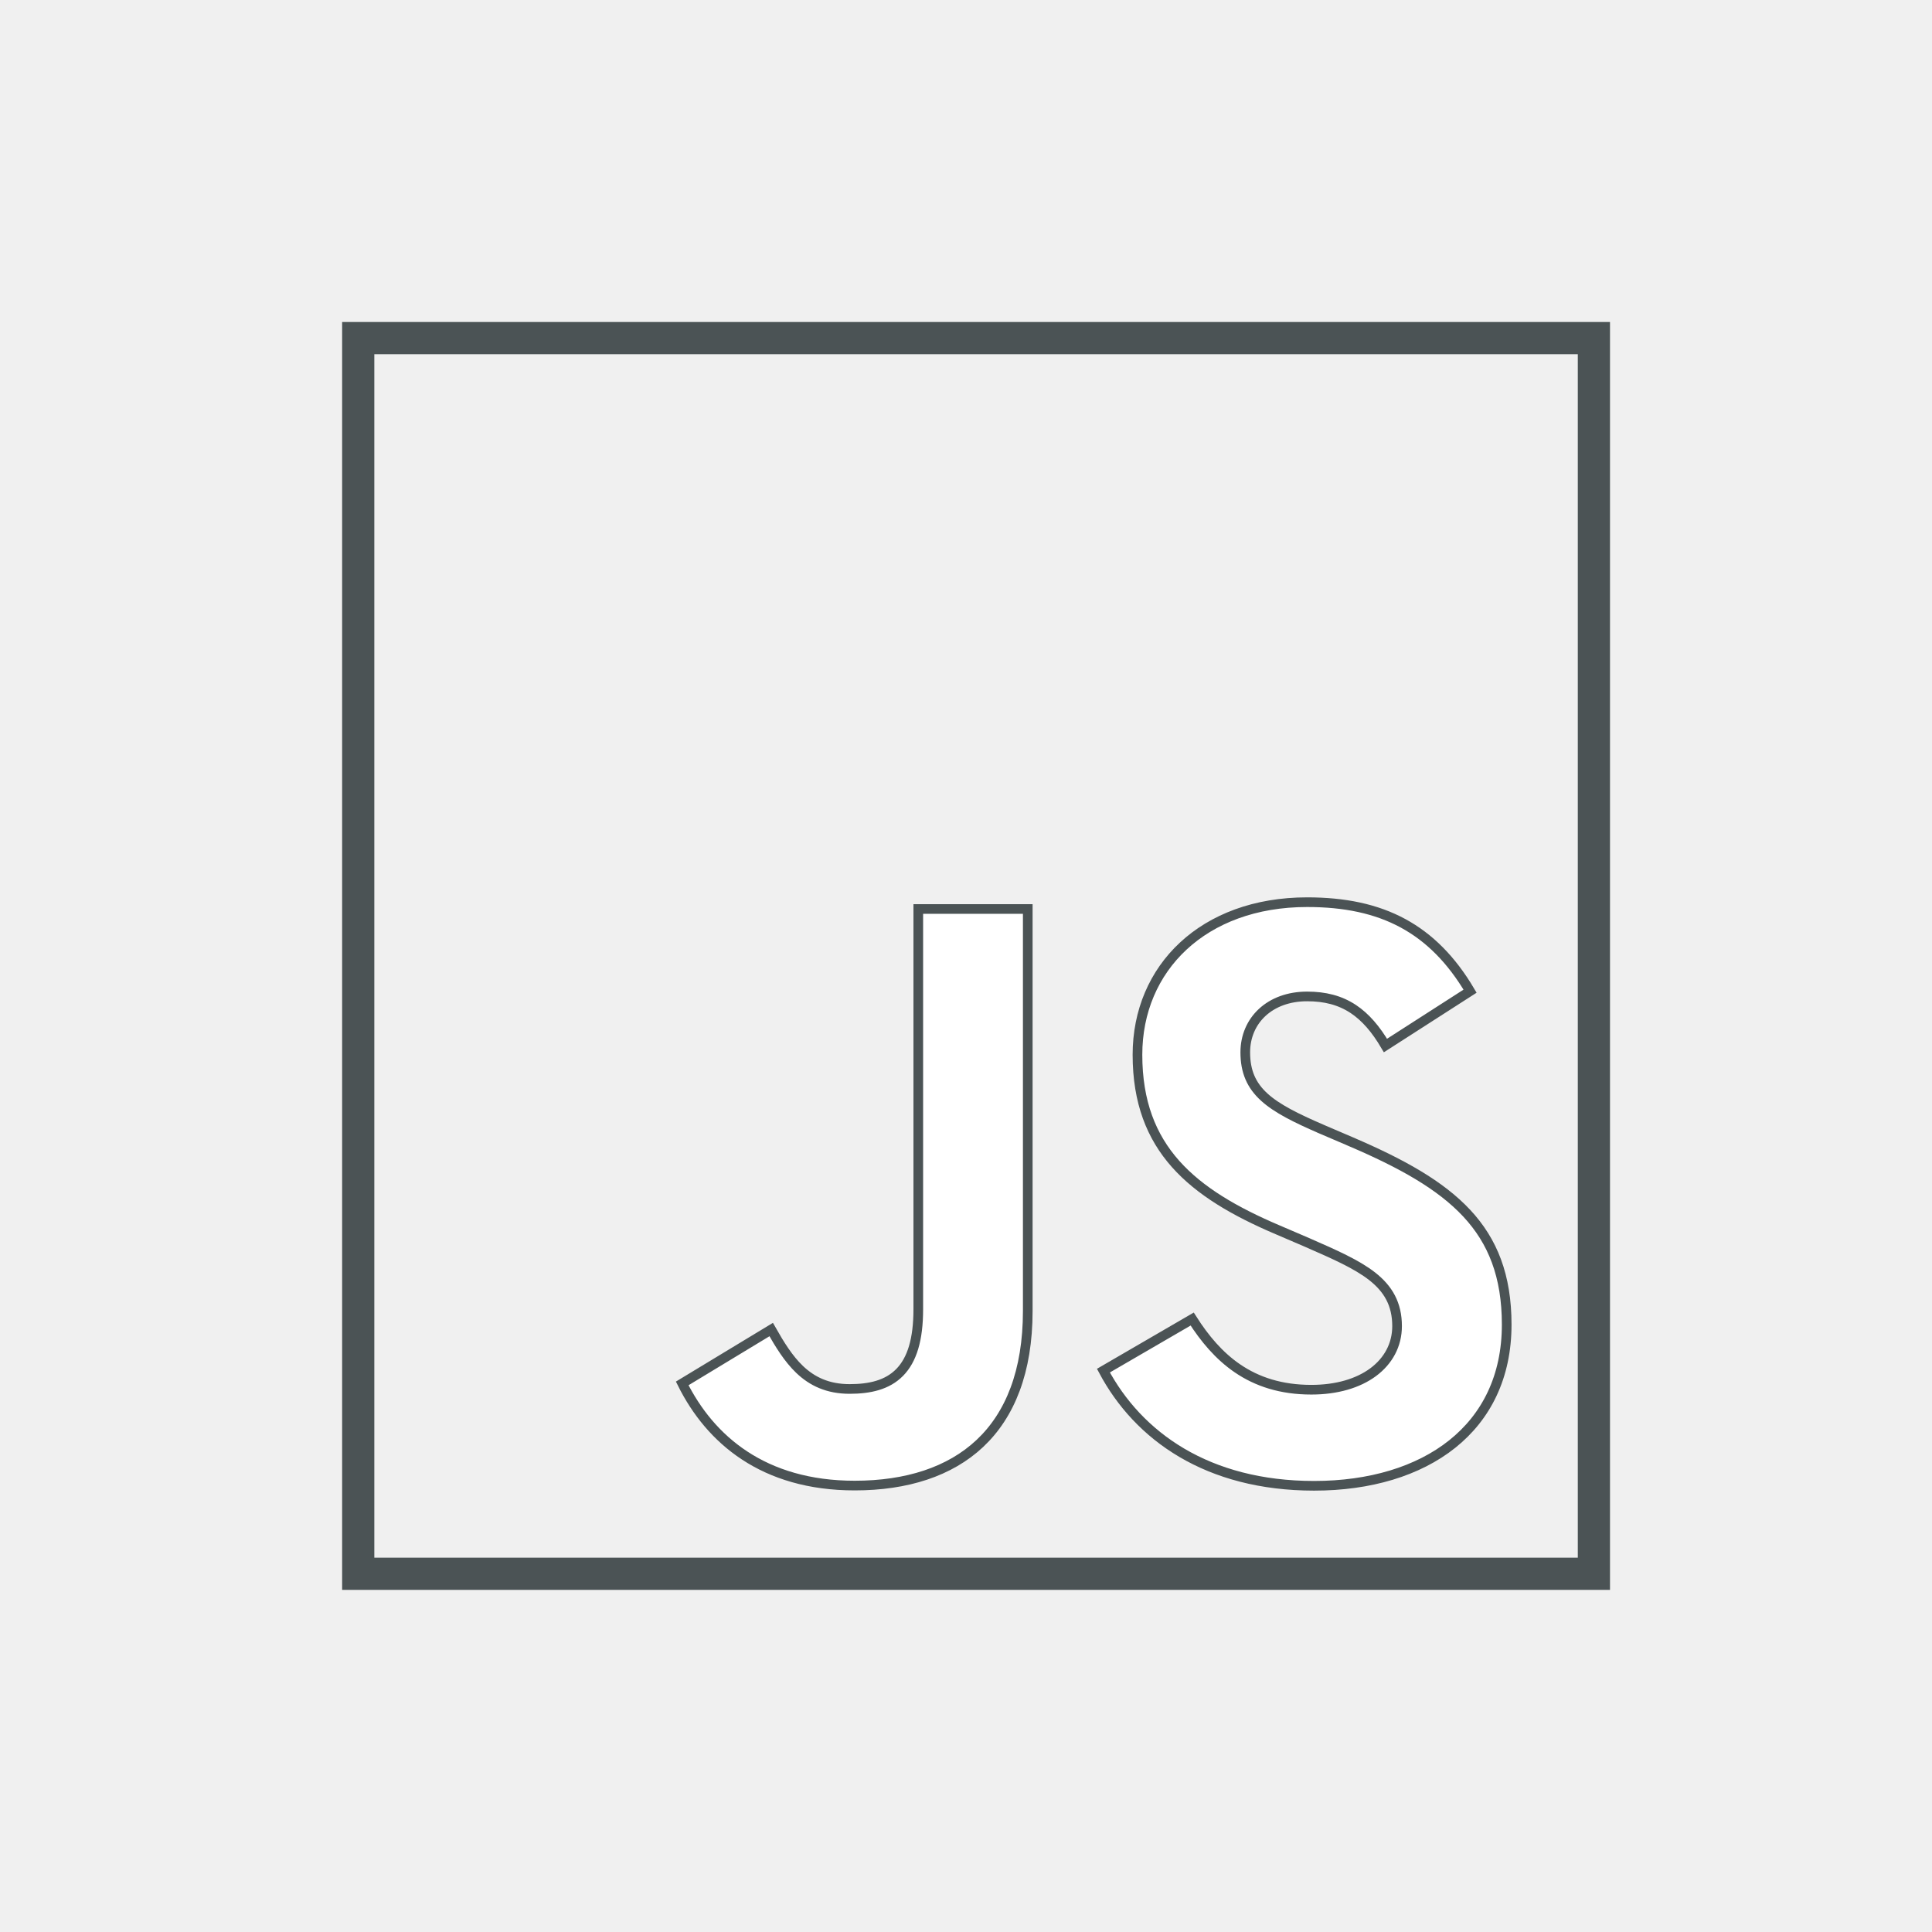
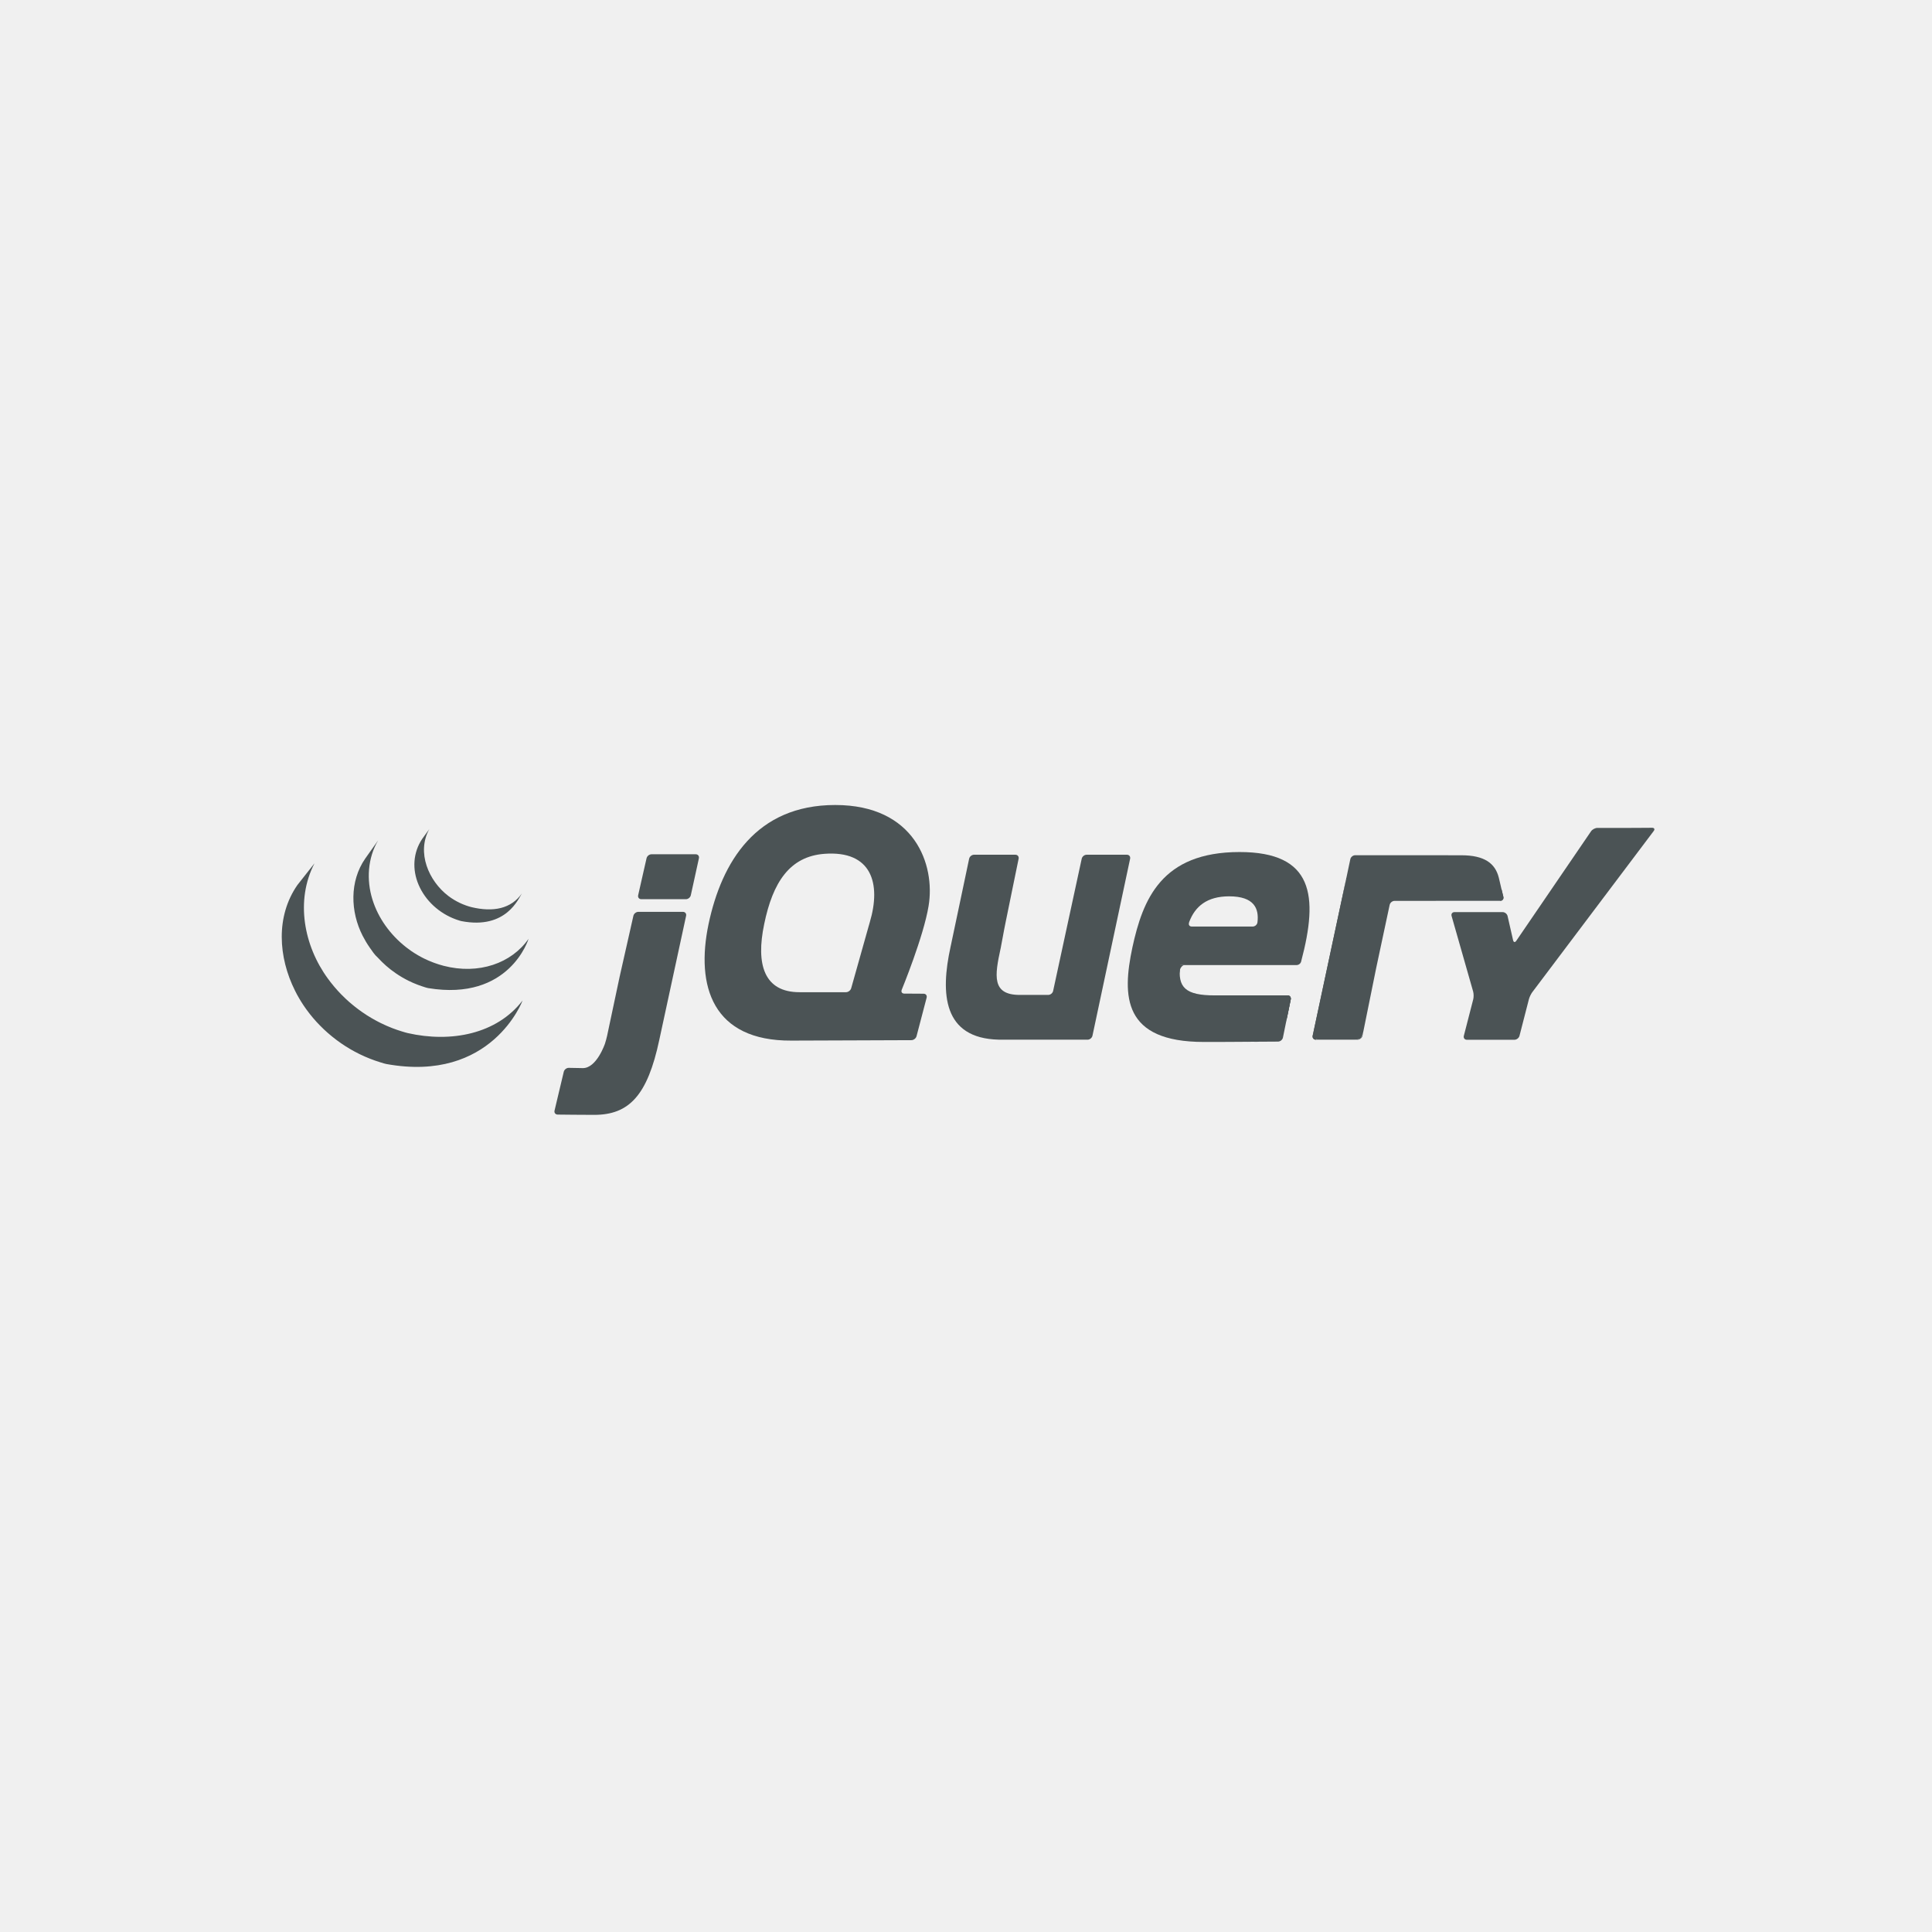
<svg xmlns="http://www.w3.org/2000/svg" width="96" height="96" viewBox="0 0 96 96" fill="none">
-   <path d="M17.8 78.2V16.8H79.2V78.2H17.8Z" stroke="#4B5355" stroke-width="1.6" />
-   <path d="M64.966 61.744L64.965 61.743L63.485 61.108L63.484 61.108C61.359 60.203 59.621 59.195 58.412 57.834C57.212 56.482 56.52 54.766 56.52 52.409C56.52 50.252 57.34 48.362 58.796 47.01C60.252 45.657 62.358 44.829 64.95 44.829C66.805 44.829 68.38 45.151 69.726 45.883C71.017 46.586 72.115 47.674 73.047 49.251L68.843 51.951C68.362 51.136 67.848 50.538 67.245 50.138C66.584 49.7 65.836 49.512 64.95 49.512C64.032 49.512 63.263 49.804 62.72 50.305C62.177 50.807 61.877 51.507 61.877 52.289C61.877 53.24 62.177 53.93 62.823 54.517C63.449 55.087 64.395 55.556 65.662 56.104L65.662 56.105L67.142 56.738C67.142 56.738 67.142 56.739 67.142 56.739C69.652 57.814 71.58 58.887 72.883 60.286C74.175 61.674 74.867 63.399 74.867 65.818C74.867 68.413 73.851 70.405 72.161 71.754C70.465 73.108 68.07 73.828 65.297 73.828C59.995 73.828 56.559 71.359 54.828 68.106L59.239 65.543C59.856 66.513 60.573 67.368 61.486 67.992C62.464 68.66 63.655 69.054 65.16 69.054C66.424 69.054 67.483 68.738 68.233 68.182C68.987 67.622 69.42 66.823 69.42 65.894C69.42 65.353 69.312 64.889 69.099 64.479C68.886 64.07 68.575 63.728 68.186 63.422C67.416 62.818 66.306 62.33 64.966 61.744ZM38.32 66.065C38.742 66.808 39.174 67.514 39.732 68.047C40.356 68.642 41.135 69.017 42.217 69.017C43.214 69.017 44.087 68.823 44.704 68.195C45.319 67.568 45.629 66.561 45.629 65.057V45.167H51.069V65.137C51.069 68.154 50.186 70.314 48.692 71.721C47.195 73.13 45.052 73.817 42.469 73.817C37.938 73.817 35.288 71.535 33.899 68.741L38.32 66.065Z" fill="white" stroke="#4B5355" stroke-width="0.48" />
+   <path d="M43.166 46.014L43.167 46.014L42.73 47.561L43.166 46.014Z" fill="#4B5355" />
+   <path d="M45.412 49.374L44.931 49.371L45.412 49.374Z" fill="#4B5355" />
+   <path d="M45.288 51.685H45.289L42.406 51.696L45.288 51.685Z" fill="#4B5355" />
+   <path d="M45.893 49.377L45.411 49.374L45.893 49.377Z" fill="#4B5355" />
+   <path d="M45.541 51.489L46.043 49.574L45.541 51.489V51.489Z" fill="#4B5355" />
+   <path d="M56.155 42.669L55.22 47.067L56.155 42.669Z" fill="#4B5355" />
+   <path d="M53.751 42.669L53.04 45.955L53.751 42.669V42.669Z" fill="#4B5355" />
+   <path d="M55.995 42.471H53.994C53.883 42.471 53.773 42.56 53.75 42.669L53.039 45.954L52.329 49.24C52.306 49.348 52.196 49.437 52.085 49.437H50.871H50.669C49.268 49.437 49.43 48.468 49.717 47.141C49.72 47.127 49.723 47.114 49.726 47.101L49.757 46.933C49.759 46.923 49.761 46.912 49.763 46.902L49.827 46.561L49.895 46.196C49.916 46.086 49.948 45.925 49.969 45.824L50.291 44.247L50.615 42.669C50.637 42.56 50.564 42.471 50.453 42.471H48.4C48.289 42.471 48.179 42.56 48.156 42.669L47.715 44.764L47.273 46.858C47.273 46.859 47.273 46.86 47.273 46.861L47.231 47.056C46.723 49.377 46.858 51.591 49.621 51.66C49.667 51.662 49.702 51.662 49.702 51.662H54.04C54.151 51.662 54.261 51.573 54.284 51.464L55.219 47.067L56.155 42.669C56.178 42.56 56.106 42.471 55.995 42.471Z" fill="#4B5355" />
+   <path d="M63.975 49.46C64.086 49.46 64.159 49.549 64.137 49.658L63.942 50.607" fill="#4B5355" />
+   <path d="M63.748 51.557L63.942 50.607L63.748 51.557C63.748 51.557 63.748 51.557 63.748 51.557Z" fill="#4B5355" />
+   <path d="M63.505 51.757C63.505 51.757 63.506 51.756 63.506 51.756C62.917 51.761 61.148 51.775 59.818 51.775C61.437 51.775 63.505 51.757 63.505 51.757V51.757Z" fill="#4B5355" />
+   <path d="M58.625 48.237C58.623 48.133 58.742 47.954 58.853 47.954L58.603 47.95C58.491 49.082 58.625 48.237 58.625 48.237Z" fill="#4B5355" />
+   <path d="M60.001 51.774C59.988 51.774 59.975 51.774 59.962 51.774C59.975 51.774 59.988 51.774 60.001 51.774Z" fill="#4B5355" />
+   <path d="M63.975 49.46C64.086 49.46 64.159 49.549 64.137 49.658L63.942 50.607L63.911 50.762" fill="#4B5355" />
+   <path d="M60.307 51.774C60.291 51.774 60.275 51.774 60.26 51.774C60.275 51.774 60.291 51.774 60.307 51.774Z" fill="#4B5355" />
+   <path d="M60.428 51.773C60.387 51.773 60.347 51.774 60.307 51.774C60.347 51.774 60.387 51.773 60.428 51.773Z" fill="#4B5355" />
+   <path d="M60.94 51.772C60.778 51.773 60.617 51.773 60.457 51.773C60.617 51.773 60.778 51.773 60.94 51.772Z" fill="#4B5355" />
+   <path d="M63.506 51.756C63.075 51.76 62.009 51.768 60.947 51.772C62.009 51.768 63.075 51.76 63.506 51.756Z" fill="#4B5355" />
+   <path d="M63.748 51.558L63.911 50.762L63.748 51.558C63.748 51.558 63.748 51.558 63.748 51.558V51.558Z" fill="#4B5355" />
+   <path d="M30.851 48.261L31.162 46.884L30.806 48.458L30.466 50.062L30.765 48.656C30.788 48.547 30.827 48.37 30.851 48.261Z" fill="#4B5355" />
+   <path d="M34.57 42.448H32.373C32.262 42.448 32.151 42.537 32.127 42.645L31.918 43.564L31.71 44.484C31.685 44.592 31.756 44.681 31.867 44.681H34.081C34.192 44.681 34.303 44.592 34.326 44.484L34.528 43.564L34.729 42.646V42.645C34.753 42.537 34.681 42.448 34.57 42.448Z" fill="#4B5355" />
+   <path d="M34.092 45.507V45.506L33.448 48.487L34.092 45.507Z" fill="#4B5355" />
+   <path d="M27.71 55.383C27.71 55.383 28.818 55.397 29.522 55.397C28.987 55.397 28.104 55.387 27.709 55.383C27.71 55.383 27.71 55.383 27.71 55.383Z" fill="#4B5355" />
+   <path d="M31.473 45.506L31.162 46.884L31.473 45.506Z" fill="#4B5355" />
+   <path d="M33.933 45.309H31.719C31.608 45.309 31.497 45.398 31.473 45.506L31.162 46.884L30.851 48.261C30.827 48.37 30.787 48.547 30.764 48.656L30.465 50.062L30.167 51.468C30.144 51.576 30.096 51.752 30.061 51.857C30.061 51.857 29.647 53.088 28.951 53.074C28.922 53.073 28.893 53.073 28.865 53.072C28.528 53.066 28.263 53.061 28.263 53.061H28.262C28.152 53.059 28.04 53.146 28.014 53.254L27.784 54.219L27.555 55.184C27.529 55.292 27.599 55.381 27.709 55.383C28.104 55.387 28.987 55.397 29.521 55.397C31.259 55.397 32.174 54.435 32.761 51.666L33.448 48.487L34.092 45.507C34.116 45.398 34.044 45.309 33.933 45.309Z" fill="#4B5355" />
+   <path d="M65.386 51.662C65.275 51.662 65.203 51.573 65.226 51.464L66.892 43.663" fill="#4B5355" />
+   <path d="M67.701 51.464L68.374 48.134L67.701 51.464Z" fill="#4B5355" />
+   <path d="M65.25 51.563C65.237 51.509 65.245 51.376 65.268 51.267L66.059 47.563L65.226 51.464C65.203 51.573 65.275 51.662 65.386 51.662H65.588C65.477 51.662 65.264 51.617 65.25 51.563Z" fill="#4B5355" />
+   <path d="M67.569 51.618C67.509 51.642 67.368 51.662 67.257 51.662H67.459C67.57 51.662 67.679 51.573 67.701 51.464L67.742 51.266C67.719 51.375 67.63 51.593 67.569 51.618Z" fill="#4B5355" />
+   <path d="M68.038 49.799L68.335 48.33C68.335 48.331 68.335 48.332 68.335 48.332L68.038 49.799Z" fill="#4B5355" />
+   <path d="M74.61 44.185L74.702 44.564C74.727 44.673 74.657 44.761 74.546 44.761" fill="#4B5355" />
+   <path d="M67.741 51.266L68.037 49.799L67.741 51.266Z" fill="#4B5355" />
+   <path d="M74.519 43.797L74.609 44.185L74.519 43.797Z" fill="#4B5355" />
+   <path d="M68.335 48.329C68.357 48.221 68.394 48.044 68.417 47.937L68.734 46.449L68.375 48.134L68.335 48.329Z" fill="#4B5355" />
+   <path d="M66.919 43.535C66.897 43.64 66.869 43.772 66.85 43.86L66.059 47.563L66.892 43.662L66.919 43.535Z" fill="#4B5355" />
+   <path d="M74.701 44.564L74.609 44.185L74.519 43.797L74.472 43.6C74.293 42.902 73.765 42.498 72.618 42.498L70.834 42.496L69.19 42.495H69.049H67.341C67.23 42.495 67.12 42.583 67.097 42.692L67.015 43.078L66.919 43.535L66.892 43.663L66.059 47.564L65.269 51.267C65.245 51.376 65.237 51.509 65.251 51.563C65.264 51.618 65.477 51.662 65.589 51.662H67.257C67.368 51.662 67.509 51.642 67.569 51.618C67.629 51.593 67.719 51.375 67.741 51.266L68.038 49.799L68.335 48.332C68.335 48.332 68.335 48.331 68.335 48.33L68.375 48.134L68.734 46.449L69.052 44.961C69.076 44.852 69.185 44.764 69.296 44.764L74.546 44.761C74.656 44.761 74.726 44.673 74.701 44.564Z" fill="#4B5355" />
+   <path d="M81.459 41.136C81.348 41.137 81.166 41.138 81.055 41.138H79.375C79.264 41.138 79.121 41.213 79.059 41.305L75.343 46.748C75.28 46.84 75.209 46.826 75.184 46.718L74.911 45.519C74.886 45.41 74.775 45.322 74.664 45.322H72.275C72.164 45.322 72.098 45.409 72.129 45.516L73.199 49.266C73.229 49.372 73.232 49.548 73.204 49.656L72.737 51.471C72.71 51.578 72.778 51.666 72.889 51.666H75.25C75.361 51.666 75.475 51.578 75.502 51.471L75.969 49.656C75.996 49.548 76.074 49.387 76.141 49.298L82.172 41.292C82.24 41.204 82.203 41.132 82.092 41.132L81.459 41.136Z" fill="#4B5355" />
+   <path d="M62.482 45.832V45.83C62.468 45.95 62.357 46.039 62.246 46.039H59.218C59.113 46.039 59.06 45.968 59.075 45.88C59.076 45.877 59.076 45.875 59.078 45.873C59.078 45.873 59.077 45.873 59.076 45.874C59.077 45.87 59.077 45.867 59.078 45.864C59.078 45.864 59.083 45.842 59.091 45.812C59.38 45.043 59.97 44.538 61.077 44.538C62.324 44.539 62.567 45.148 62.482 45.832ZM61.594 42.337C57.706 42.337 56.785 44.696 56.268 47.078C55.752 49.505 55.796 51.774 59.819 51.774H59.962C59.974 51.774 59.987 51.774 60 51.774H60.113H60.154H60.259C60.275 51.774 60.291 51.774 60.306 51.774C60.347 51.774 60.387 51.773 60.428 51.773H60.456C60.615 51.773 60.777 51.773 60.939 51.772H60.947C62.009 51.768 63.075 51.76 63.507 51.756C63.617 51.755 63.725 51.666 63.748 51.558L63.91 50.762L63.942 50.607L64.136 49.658C64.159 49.549 64.086 49.46 63.975 49.46H60.358C58.92 49.46 58.493 49.078 58.65 47.954H64.431L64.43 47.955C64.432 47.955 64.433 47.954 64.435 47.954C64.526 47.952 64.612 47.889 64.645 47.805C64.651 47.789 64.657 47.772 64.659 47.755L64.658 47.755C65.516 44.517 65.27 42.337 61.593 42.337L61.594 42.337Z" fill="#4B5355" />
+   <path d="M43.221 45.82L43.166 46.014C43.166 46.014 43.166 46.014 43.166 46.014L42.73 47.561L42.294 49.108C42.263 49.215 42.148 49.302 42.036 49.302H39.726C37.974 49.302 37.547 47.932 37.974 45.91C38.4 43.842 39.237 42.557 40.962 42.426C43.319 42.249 43.79 43.907 43.221 45.82ZM44.806 49.183C44.806 49.183 45.895 46.538 46.142 45.011C46.48 42.966 45.456 40 41.501 40C37.569 40 35.861 42.832 35.209 45.91C34.558 49.01 35.412 51.729 39.322 51.707L42.406 51.696L45.289 51.685C45.4 51.684 45.514 51.596 45.542 51.489L46.044 49.573C46.072 49.466 46.004 49.377 45.893 49.377L45.412 49.374L44.931 49.371C44.836 49.37 44.782 49.309 44.794 49.228C44.796 49.214 44.799 49.199 44.806 49.183Z" fill="#4B5355" />
+   <path d="M64.272 47.413C64.272 47.486 64.213 47.546 64.139 47.546C64.066 47.546 64.007 47.486 64.007 47.413C64.007 47.34 64.066 47.281 64.139 47.281C64.213 47.281 64.272 47.34 64.272 47.413Z" fill="#4B5355" />
+   <path d="M14.779 43.974C13.693 45.535 13.828 47.565 14.658 49.224C14.677 49.263 14.698 49.302 14.719 49.342C14.732 49.366 14.744 49.392 14.757 49.416C14.765 49.431 14.774 49.445 14.781 49.459C14.796 49.486 14.81 49.511 14.825 49.537C14.851 49.582 14.877 49.627 14.904 49.672C14.919 49.697 14.934 49.722 14.949 49.747C14.979 49.795 15.01 49.843 15.041 49.891C15.054 49.911 15.067 49.931 15.08 49.951C15.123 50.015 15.168 50.08 15.213 50.143C15.214 50.145 15.216 50.146 15.217 50.148C15.224 50.158 15.232 50.168 15.239 50.178C15.279 50.233 15.319 50.286 15.361 50.34C15.376 50.359 15.391 50.378 15.406 50.398C15.443 50.444 15.48 50.49 15.518 50.535C15.533 50.553 15.547 50.57 15.561 50.587C15.612 50.647 15.664 50.706 15.717 50.765C15.718 50.766 15.72 50.767 15.72 50.768C15.723 50.771 15.725 50.772 15.726 50.775C15.778 50.831 15.831 50.887 15.885 50.942C15.902 50.959 15.919 50.976 15.936 50.993C15.978 51.035 16.02 51.076 16.063 51.118C16.08 51.134 16.097 51.151 16.114 51.167C16.172 51.221 16.229 51.273 16.288 51.325C16.289 51.326 16.29 51.327 16.291 51.327C16.301 51.336 16.311 51.345 16.321 51.353C16.373 51.398 16.426 51.443 16.479 51.486C16.5 51.504 16.522 51.521 16.544 51.538C16.587 51.573 16.631 51.608 16.676 51.641C16.699 51.659 16.722 51.677 16.746 51.695C16.795 51.73 16.844 51.766 16.893 51.8C16.912 51.814 16.929 51.826 16.947 51.839C16.952 51.842 16.957 51.846 16.962 51.849C17.009 51.881 17.057 51.913 17.105 51.944C17.126 51.958 17.146 51.972 17.167 51.985C17.241 52.032 17.316 52.078 17.392 52.123C17.412 52.134 17.433 52.146 17.453 52.158C17.509 52.19 17.565 52.221 17.622 52.252C17.652 52.269 17.684 52.284 17.715 52.3C17.755 52.321 17.795 52.342 17.835 52.362C17.845 52.367 17.854 52.372 17.863 52.376C17.88 52.384 17.896 52.392 17.913 52.4C17.976 52.43 18.039 52.46 18.104 52.488C18.117 52.494 18.13 52.501 18.144 52.506C18.218 52.538 18.292 52.57 18.367 52.599C18.385 52.606 18.403 52.613 18.421 52.62C18.49 52.647 18.561 52.673 18.631 52.698C18.64 52.701 18.649 52.704 18.658 52.707C18.735 52.734 18.813 52.76 18.892 52.784C18.911 52.789 18.93 52.795 18.949 52.801C19.029 52.825 19.108 52.854 19.191 52.869C24.442 53.827 25.967 49.714 25.967 49.714C24.686 51.383 22.412 51.823 20.258 51.333C20.176 51.314 20.097 51.289 20.017 51.265C19.997 51.259 19.977 51.253 19.957 51.247C19.879 51.223 19.802 51.198 19.726 51.172C19.715 51.168 19.704 51.164 19.694 51.16C19.625 51.136 19.557 51.111 19.489 51.085C19.47 51.077 19.451 51.07 19.432 51.062C19.358 51.033 19.285 51.002 19.212 50.971C19.197 50.964 19.183 50.958 19.168 50.951C19.105 50.923 19.044 50.894 18.982 50.864C18.964 50.856 18.946 50.847 18.928 50.839C18.88 50.815 18.832 50.79 18.784 50.766C18.752 50.749 18.72 50.733 18.688 50.715C18.63 50.684 18.573 50.652 18.516 50.619C18.497 50.608 18.477 50.597 18.458 50.586C18.382 50.542 18.307 50.495 18.233 50.449C18.213 50.436 18.193 50.422 18.173 50.408C18.119 50.374 18.066 50.339 18.013 50.302C17.995 50.291 17.979 50.278 17.962 50.266C17.911 50.23 17.86 50.194 17.811 50.157C17.788 50.14 17.766 50.123 17.744 50.106C17.698 50.071 17.652 50.036 17.607 50C17.587 49.984 17.567 49.967 17.547 49.951C17.489 49.904 17.433 49.857 17.377 49.808C17.371 49.803 17.365 49.798 17.358 49.793C17.298 49.739 17.239 49.685 17.18 49.63C17.163 49.614 17.146 49.598 17.13 49.582C17.086 49.541 17.044 49.499 17.002 49.456C16.985 49.44 16.968 49.423 16.951 49.406C16.898 49.352 16.846 49.296 16.794 49.24C16.791 49.237 16.789 49.235 16.786 49.231C16.732 49.172 16.679 49.111 16.627 49.05C16.613 49.033 16.599 49.017 16.585 49C16.546 48.953 16.508 48.906 16.47 48.858C16.456 48.841 16.442 48.824 16.428 48.806C16.383 48.747 16.339 48.689 16.295 48.629C15.099 46.998 14.669 44.747 15.626 42.899" fill="#4B5355" />
+   <path d="M18.149 42.66C17.364 43.79 17.407 45.302 18.019 46.497C18.122 46.697 18.237 46.892 18.366 47.077C18.484 47.246 18.614 47.446 18.771 47.582C18.827 47.644 18.886 47.705 18.947 47.764C18.962 47.78 18.978 47.795 18.993 47.81C19.052 47.867 19.112 47.923 19.173 47.977C19.176 47.98 19.178 47.982 19.181 47.984C19.181 47.985 19.182 47.985 19.182 47.986C19.251 48.045 19.321 48.103 19.393 48.16C19.409 48.172 19.424 48.184 19.44 48.197C19.512 48.252 19.585 48.306 19.66 48.357C19.663 48.359 19.664 48.36 19.667 48.362C19.7 48.385 19.733 48.406 19.767 48.428C19.783 48.439 19.798 48.45 19.814 48.46C19.868 48.494 19.922 48.527 19.977 48.559C19.985 48.564 19.993 48.568 20 48.573C20.048 48.6 20.096 48.627 20.145 48.653C20.161 48.663 20.179 48.671 20.196 48.68C20.229 48.698 20.263 48.715 20.297 48.732C20.302 48.735 20.307 48.737 20.312 48.739C20.381 48.773 20.451 48.806 20.522 48.837C20.537 48.844 20.553 48.85 20.569 48.856C20.625 48.881 20.683 48.904 20.741 48.926C20.765 48.936 20.79 48.945 20.815 48.954C20.867 48.973 20.92 48.991 20.973 49.009C20.997 49.016 21.02 49.024 21.044 49.032C21.12 49.055 21.195 49.085 21.273 49.098C25.327 49.769 26.264 46.648 26.264 46.648C25.42 47.863 23.786 48.443 22.042 47.99C21.965 47.97 21.889 47.948 21.813 47.924C21.79 47.917 21.767 47.909 21.744 47.901C21.69 47.884 21.636 47.865 21.583 47.846C21.559 47.837 21.535 47.828 21.511 47.819C21.452 47.797 21.395 47.774 21.338 47.749C21.322 47.743 21.306 47.737 21.291 47.73C21.219 47.699 21.149 47.666 21.079 47.632C21.044 47.614 21.009 47.596 20.973 47.578C20.953 47.567 20.933 47.557 20.912 47.546C20.867 47.522 20.822 47.496 20.778 47.471C20.767 47.464 20.756 47.459 20.746 47.452C20.691 47.42 20.637 47.387 20.583 47.353C20.567 47.343 20.551 47.331 20.534 47.32C20.499 47.297 20.464 47.274 20.429 47.251C20.354 47.199 20.282 47.145 20.21 47.09C20.193 47.077 20.177 47.065 20.161 47.052C19.397 46.449 18.793 45.626 18.505 44.692C18.203 43.724 18.268 42.636 18.791 41.754" fill="#4B5355" />
+   <path d="M20.984 41.677C20.521 42.358 20.476 43.205 20.797 43.957C21.135 44.756 21.829 45.382 22.64 45.679C22.673 45.691 22.706 45.703 22.74 45.714C22.755 45.719 22.77 45.724 22.785 45.728C22.832 45.743 22.88 45.761 22.929 45.77C25.168 46.202 25.775 44.621 25.936 44.388C25.405 45.154 24.511 45.338 23.414 45.072C23.327 45.05 23.232 45.019 23.149 44.99C23.042 44.952 22.936 44.908 22.834 44.859C22.639 44.765 22.453 44.652 22.281 44.522C21.3 43.777 20.69 42.357 21.33 41.2" fill="#4B5355" />
</svg>
